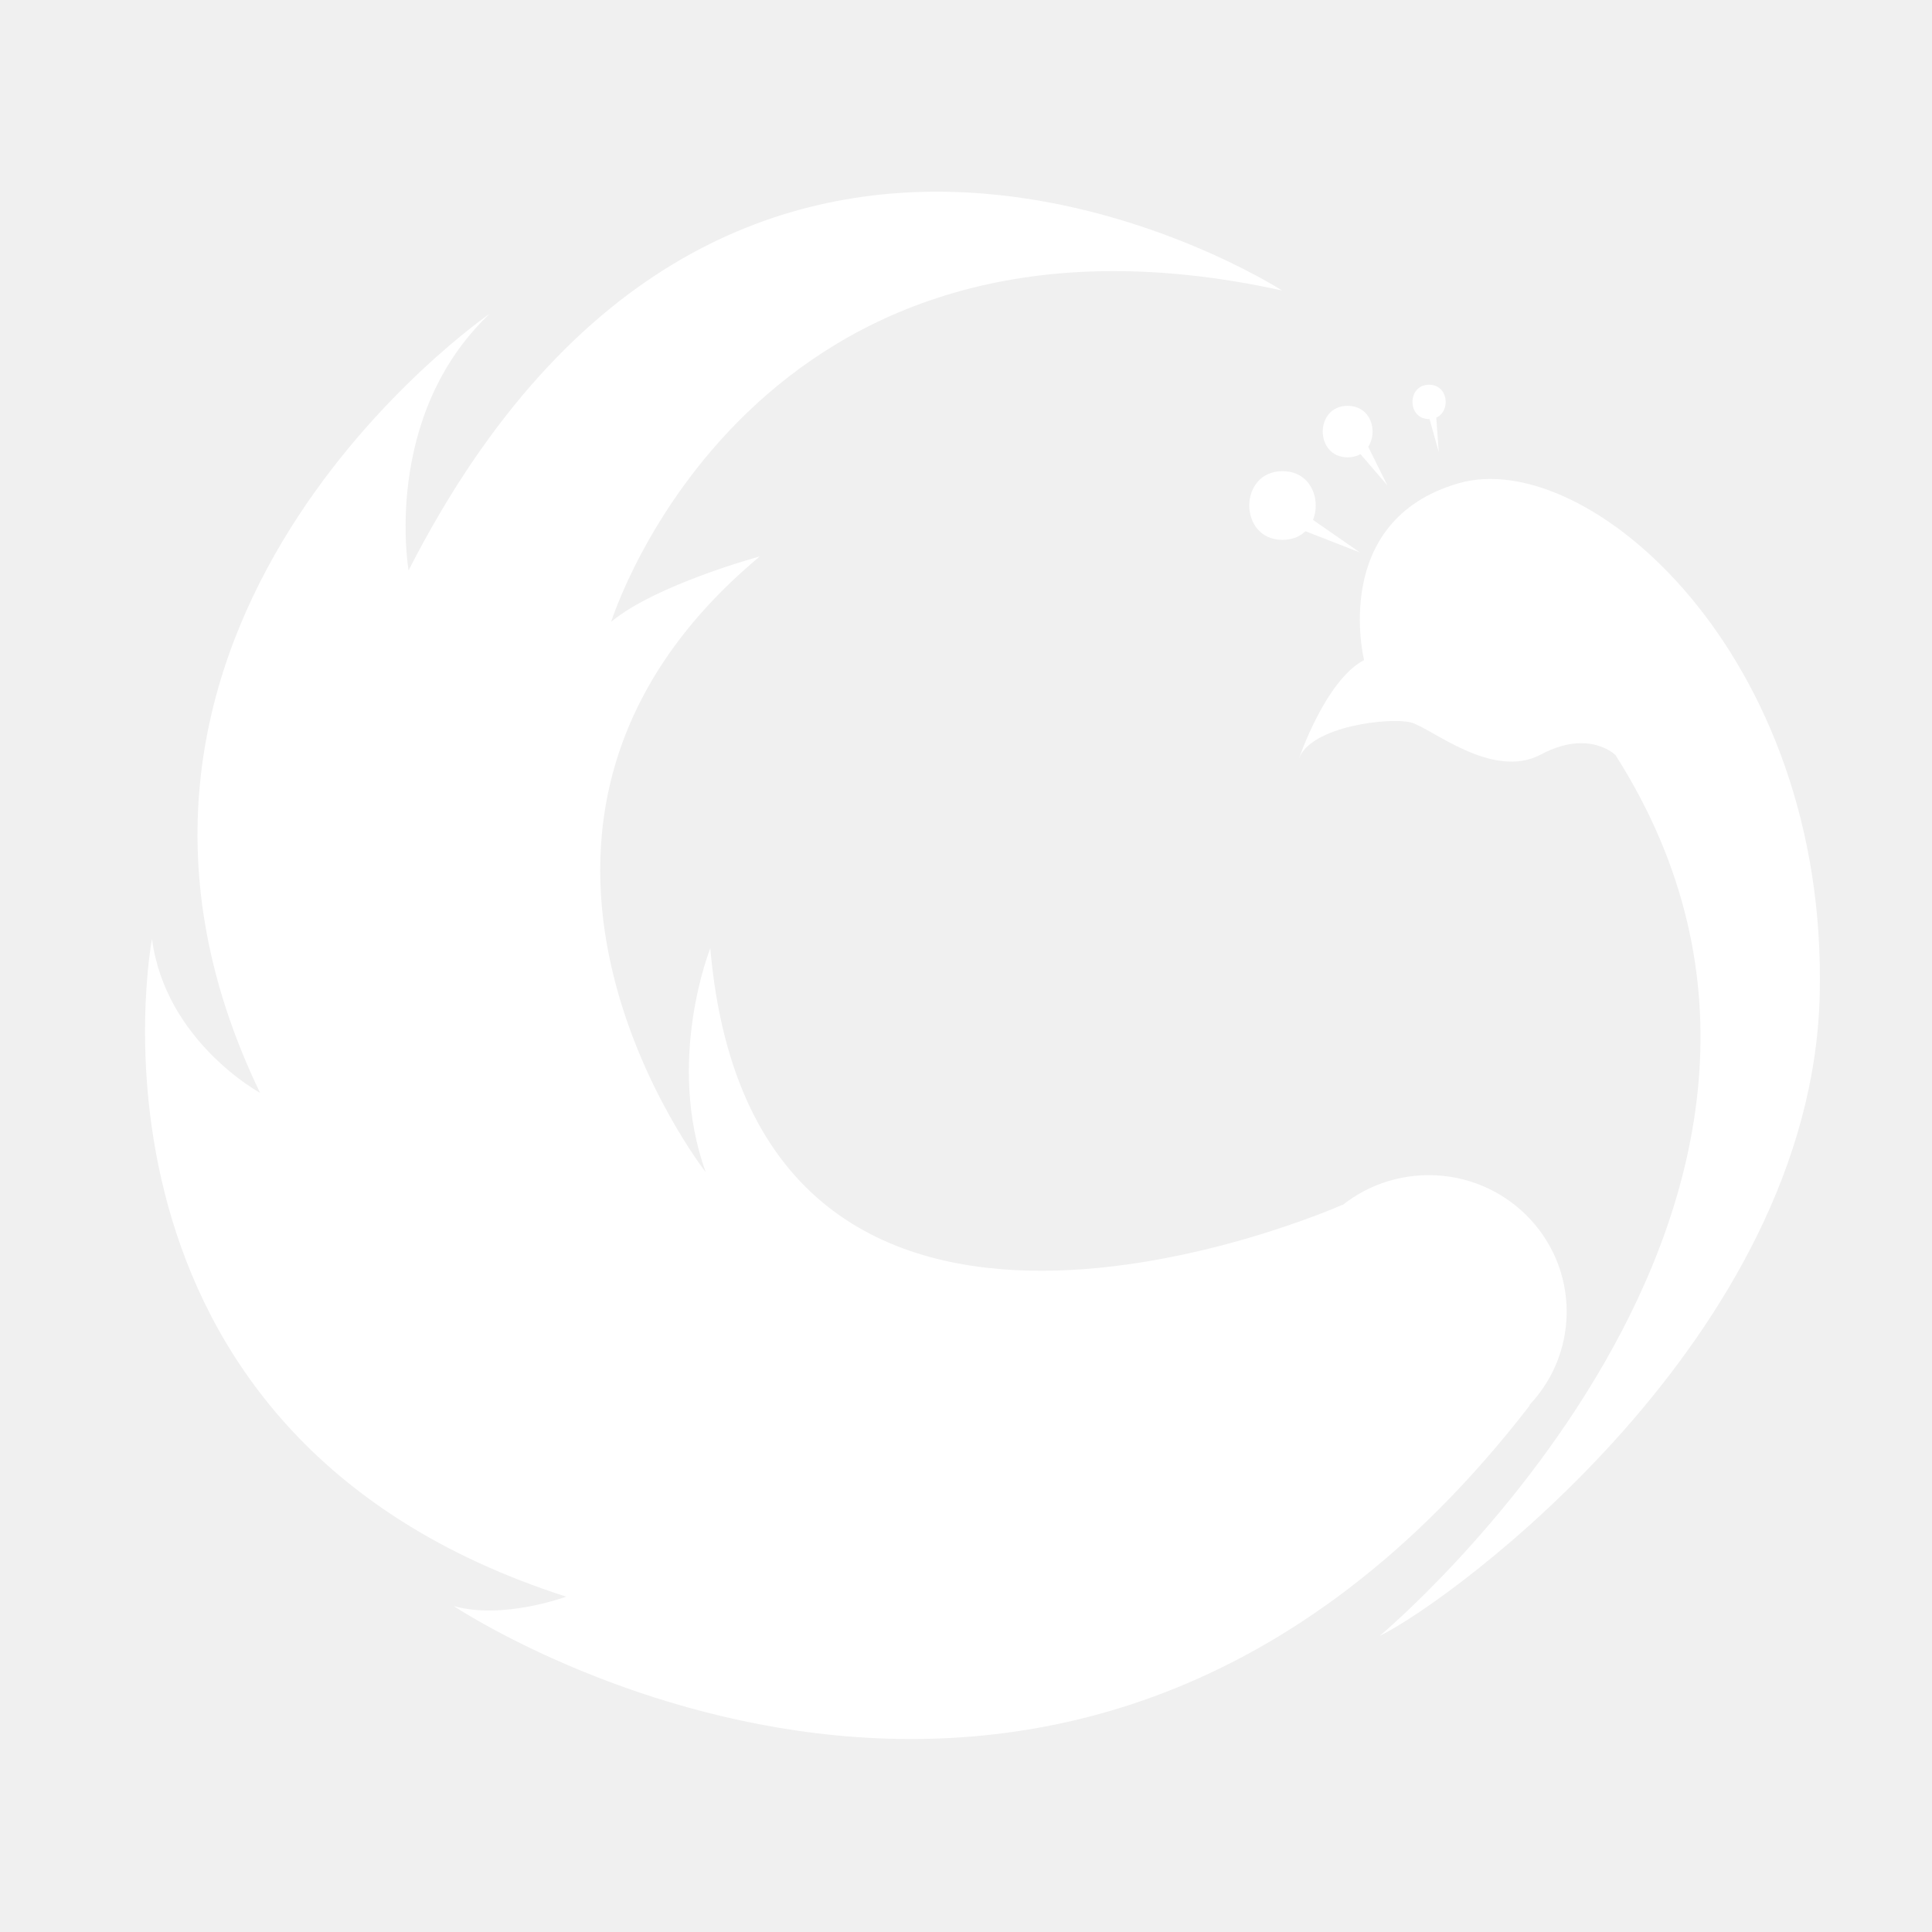
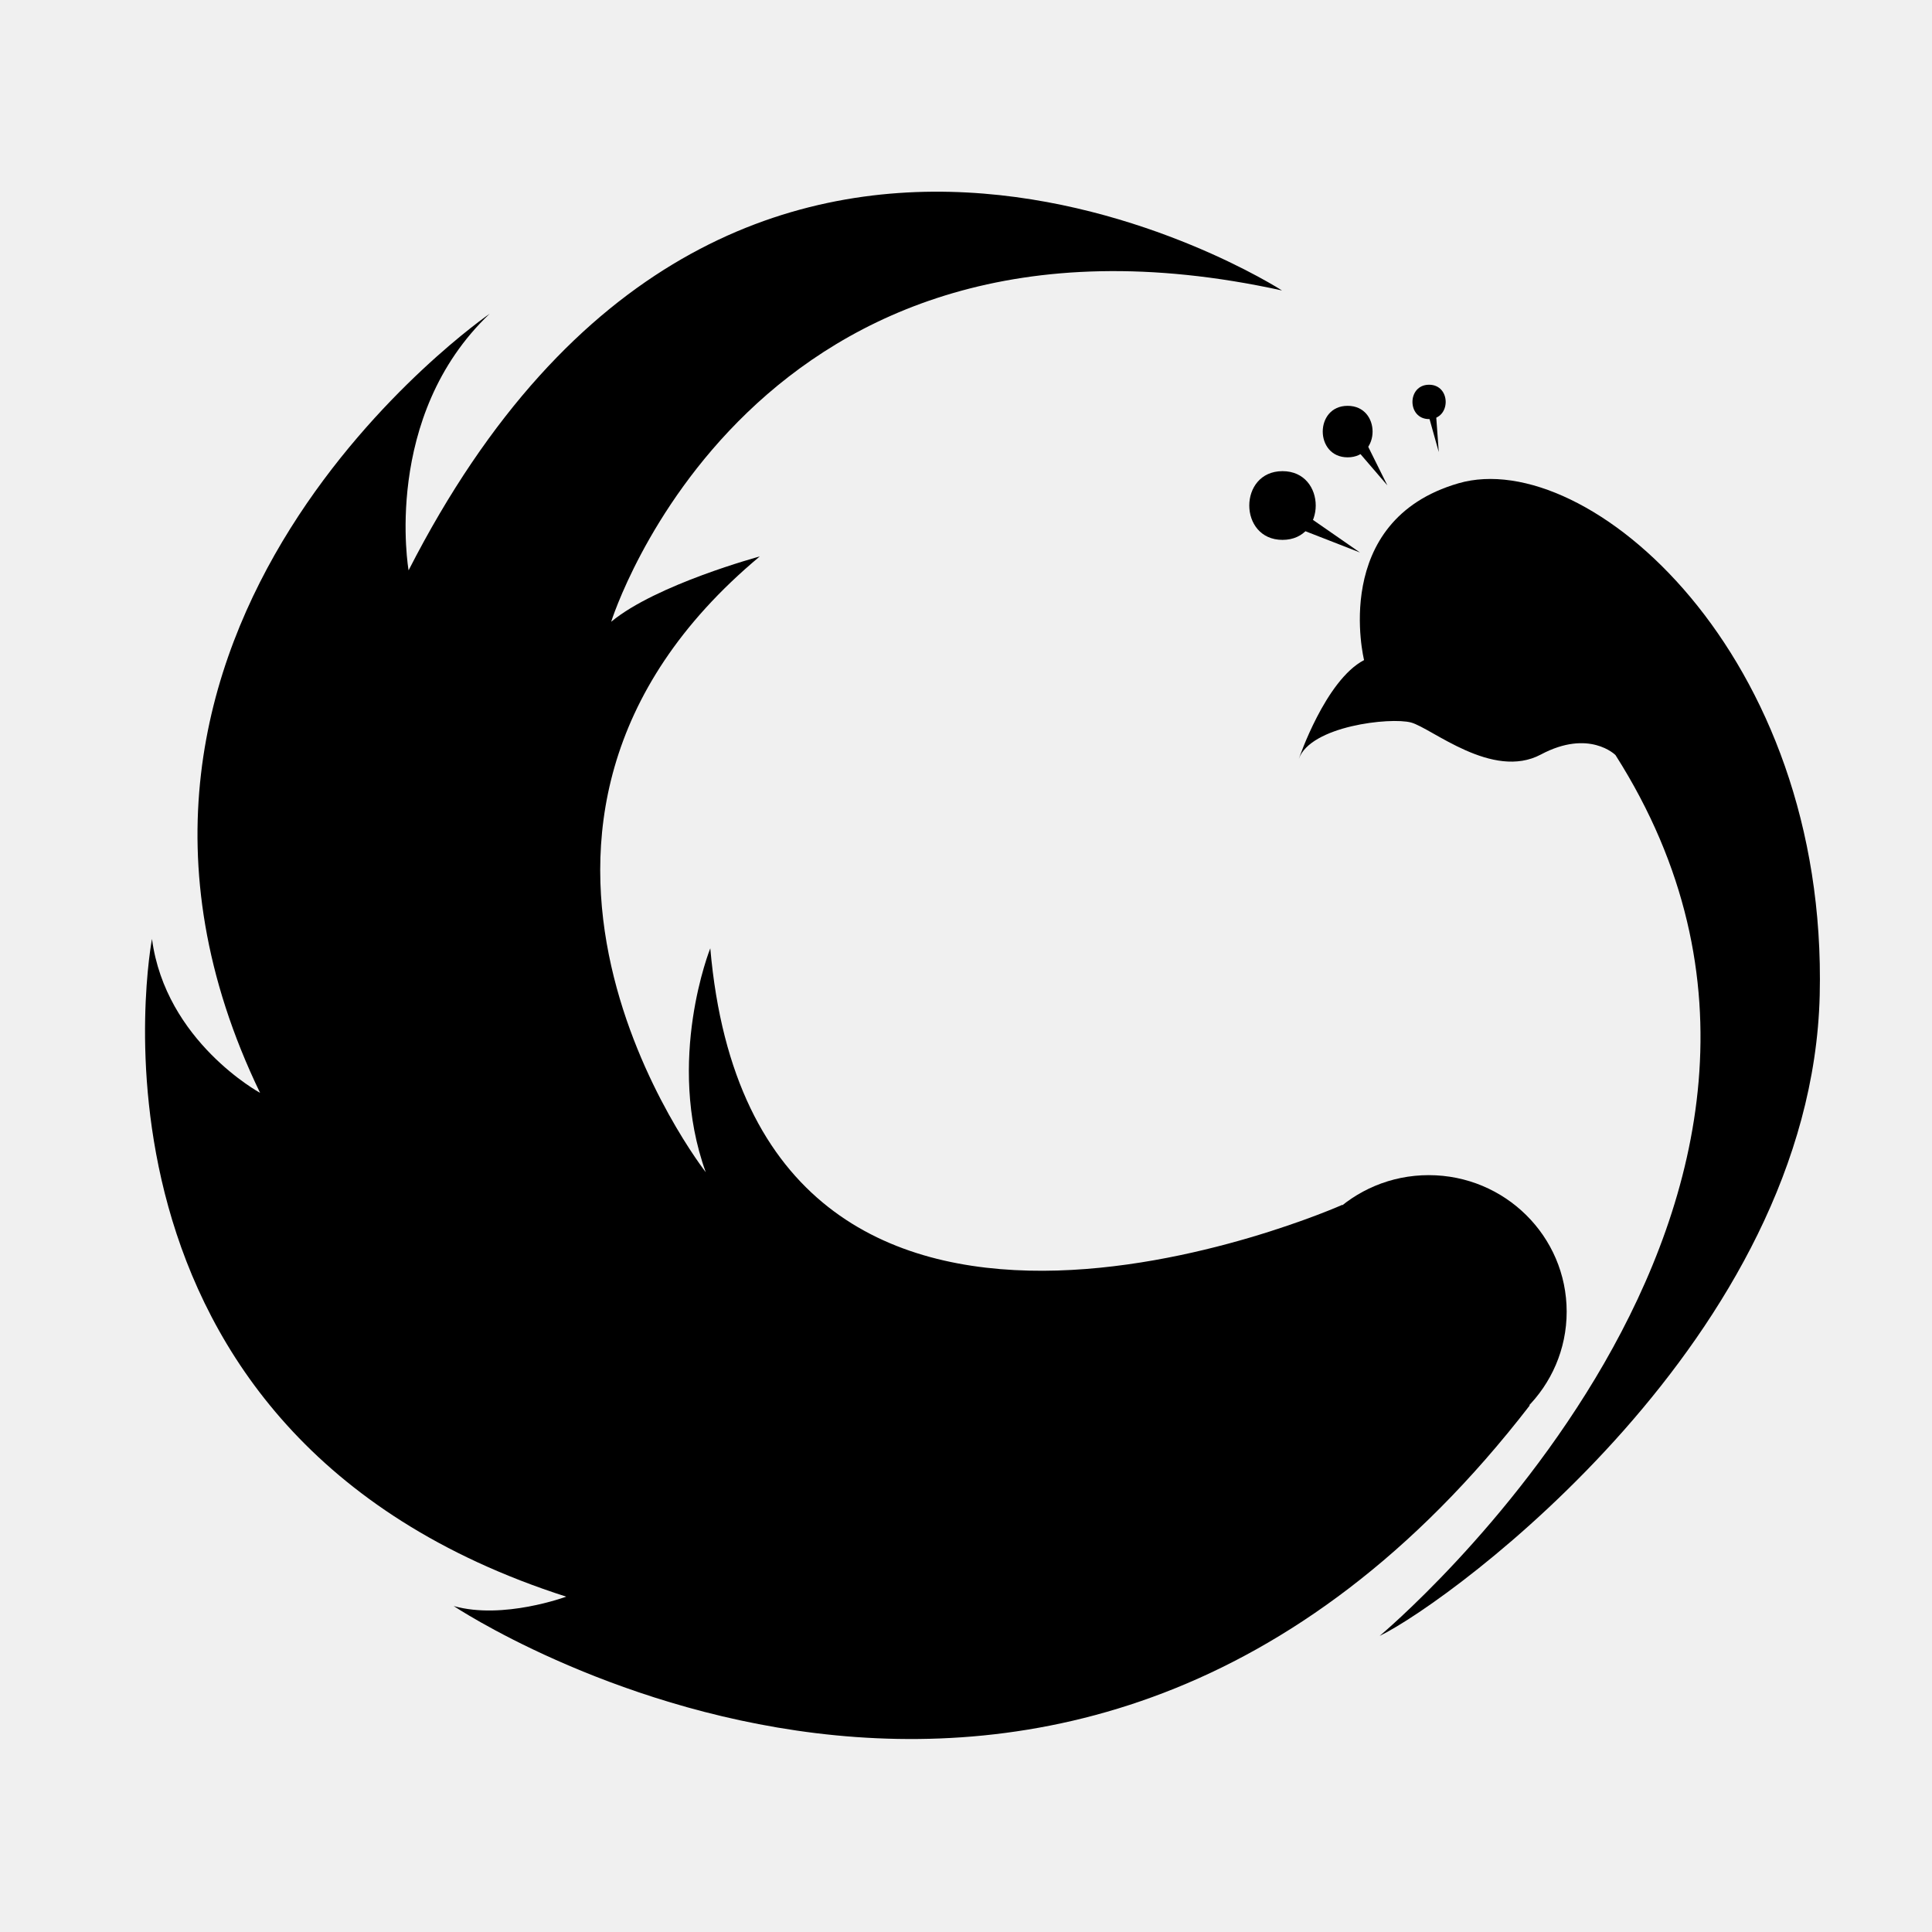
<svg xmlns="http://www.w3.org/2000/svg" viewBox="0 0 238.94 238.98">
  <g>
    <g>
-       <path fill="#ffffff" d="M158.58,35.93c0,0-67.95-43.86-108.04,34.62c0,0-3.34-19.04,10.03-31.74c0,0-56.25,38.66-28.4,96.37    c0,0-11.69-6.35-13.37-19.04c0,0-11.7,61.17,51.24,81.36c0,0-7.8,2.89-13.92,1.16c0,0,75.19,50.21,133.1-24.81l-23.2-24.81    c0,0-72.59,32.31-78.16-31.74c0,0-5.57,13.85-0.56,27.7c0,0-33.42-42.7,6.68-76.17c0,0-12.81,3.46-18.38,8.08    C75.6,76.91,92.87,21.51,158.58,35.93z" />
-       <path fill="#ffffff" d="M193.79,162.25c0-9.33-7.64-16.89-17.06-16.89c-9.42,0-17.06,7.56-17.06,16.89    c0,9.33,7.63,16.89,17.06,16.89C186.15,179.14,193.79,171.58,193.79,162.25z" />
+       <path fill="#00000" d="M158.58,35.93c0,0-67.95-43.86-108.04,34.62c0,0-3.34-19.04,10.03-31.74c0,0-56.25,38.66-28.4,96.37    c0,0-11.69-6.35-13.37-19.04c0,0-11.7,61.17,51.24,81.36c0,0-7.8,2.89-13.92,1.16c0,0,75.19,50.21,133.1-24.81l-23.2-24.81    c0,0-72.59,32.31-78.16-31.74c0,0-5.57,13.85-0.56,27.7c0,0-33.42-42.7,6.68-76.17c0,0-12.81,3.46-18.38,8.08    C75.6,76.91,92.87,21.51,158.58,35.93z" />
+       <path fill="#00000" d="M193.79,162.25c0-9.33-7.64-16.89-17.06-16.89c-9.42,0-17.06,7.56-17.06,16.89    c0,9.33,7.63,16.89,17.06,16.89C186.15,179.14,193.79,171.58,193.79,162.25z" />
      <g>
-         <path fill="#ffffff" d="M170.65,202.36c0,0,64.36-53.65,29.18-108.96c0,0-3.24-3.26-9.23-0.07c-5.99,3.19-13.51-3.27-16.06-3.96     c-2.56-0.68-12.44,0.43-13.88,4.5c0,0,3.29-9.73,8.07-12.22c0,0-4.29-17.24,11.68-21.87c15.96-4.63,45.7,21.15,44.68,63.33     C224.06,165.3,179.71,197.94,170.65,202.36z" />
+         <path fill="#00000" d="M170.65,202.36c0,0,64.36-53.65,29.18-108.96c0,0-3.24-3.26-9.23-0.07c-5.99,3.19-13.51-3.27-16.06-3.96     c-2.56-0.68-12.44,0.43-13.88,4.5c0,0,3.29-9.73,8.07-12.22c0,0-4.29-17.24,11.68-21.87c15.96-4.63,45.7,21.15,44.68,63.33     C224.06,165.3,179.71,197.94,170.65,202.36z" />
        <g>
-           <path fill="#ffffff" d="M158.64,66.78c5.48,0,5.48-8.5,0-8.5C153.16,58.28,153.16,66.78,158.64,66.78L158.64,66.78z" />
+           <path fill="#00000" d="M158.64,66.78c5.48,0,5.48-8.5,0-8.5C153.16,58.28,153.16,66.78,158.64,66.78L158.64,66.78z" />
        </g>
-         <polygon fill="#ffffff" points="159.01,64.75 168.22,68.34 160.94,63.29    " />
+         <polygon fill="#00000" points="159.01,64.75 168.22,68.34 160.94,63.29    " />
        <g>
          <g>
-             <path fill="#ffffff" d="M166.7,56.57c4.11,0,4.11-6.37,0-6.37C162.59,50.19,162.59,56.57,166.7,56.57L166.7,56.57z" />
+             <path fill="#00000" d="M166.7,56.57c4.11,0,4.11-6.37,0-6.37C162.59,50.19,162.59,56.57,166.7,56.57L166.7,56.57z" />
          </g>
-           <polygon fill="#ffffff" points="167.27,54.99 171.61,60.04 168.59,53.95     " />
+           <polygon fill="#00000" points="167.27,54.99 171.61,60.04 168.59,53.95     " />
        </g>
        <g>
          <g>
-             <path fill="#ffffff" d="M176.77,51.84c2.74,0,2.74-4.25,0-4.25C174.03,47.59,174.03,51.84,176.77,51.84L176.77,51.84z" />
+             <path fill="#00000" d="M176.77,51.84c2.74,0,2.74-4.25,0-4.25C174.03,47.59,174.03,51.84,176.77,51.84L176.77,51.84z" />
          </g>
-           <polyline fill="#ffffff" points="176.51,50.7 177.97,55.92 177.59,50.7 176.77,50.7     " />
+           <polyline fill="#00000" points="176.51,50.7 177.97,55.92 177.59,50.7 176.77,50.7     " />
        </g>
      </g>
    </g>
  </g>
</svg>
